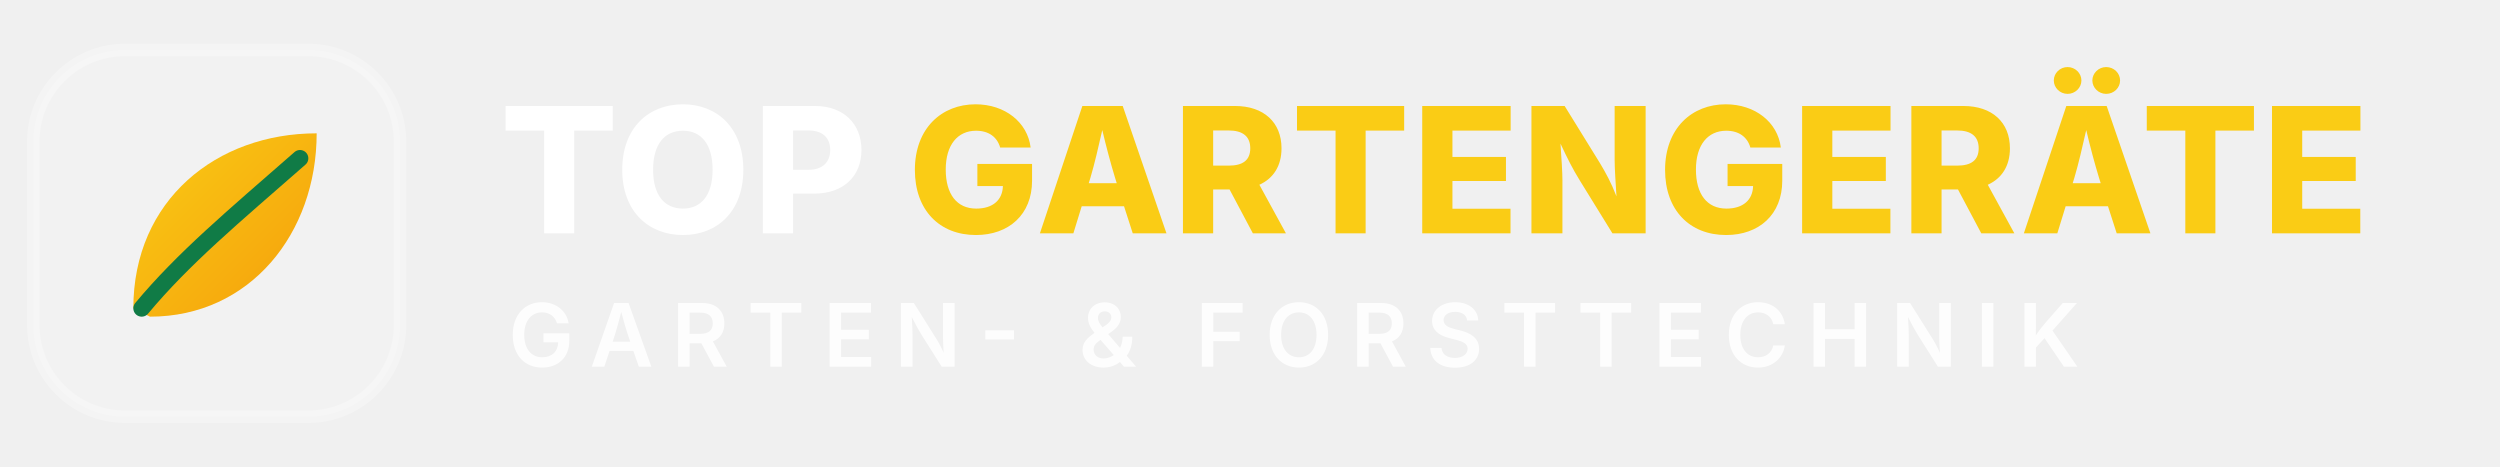
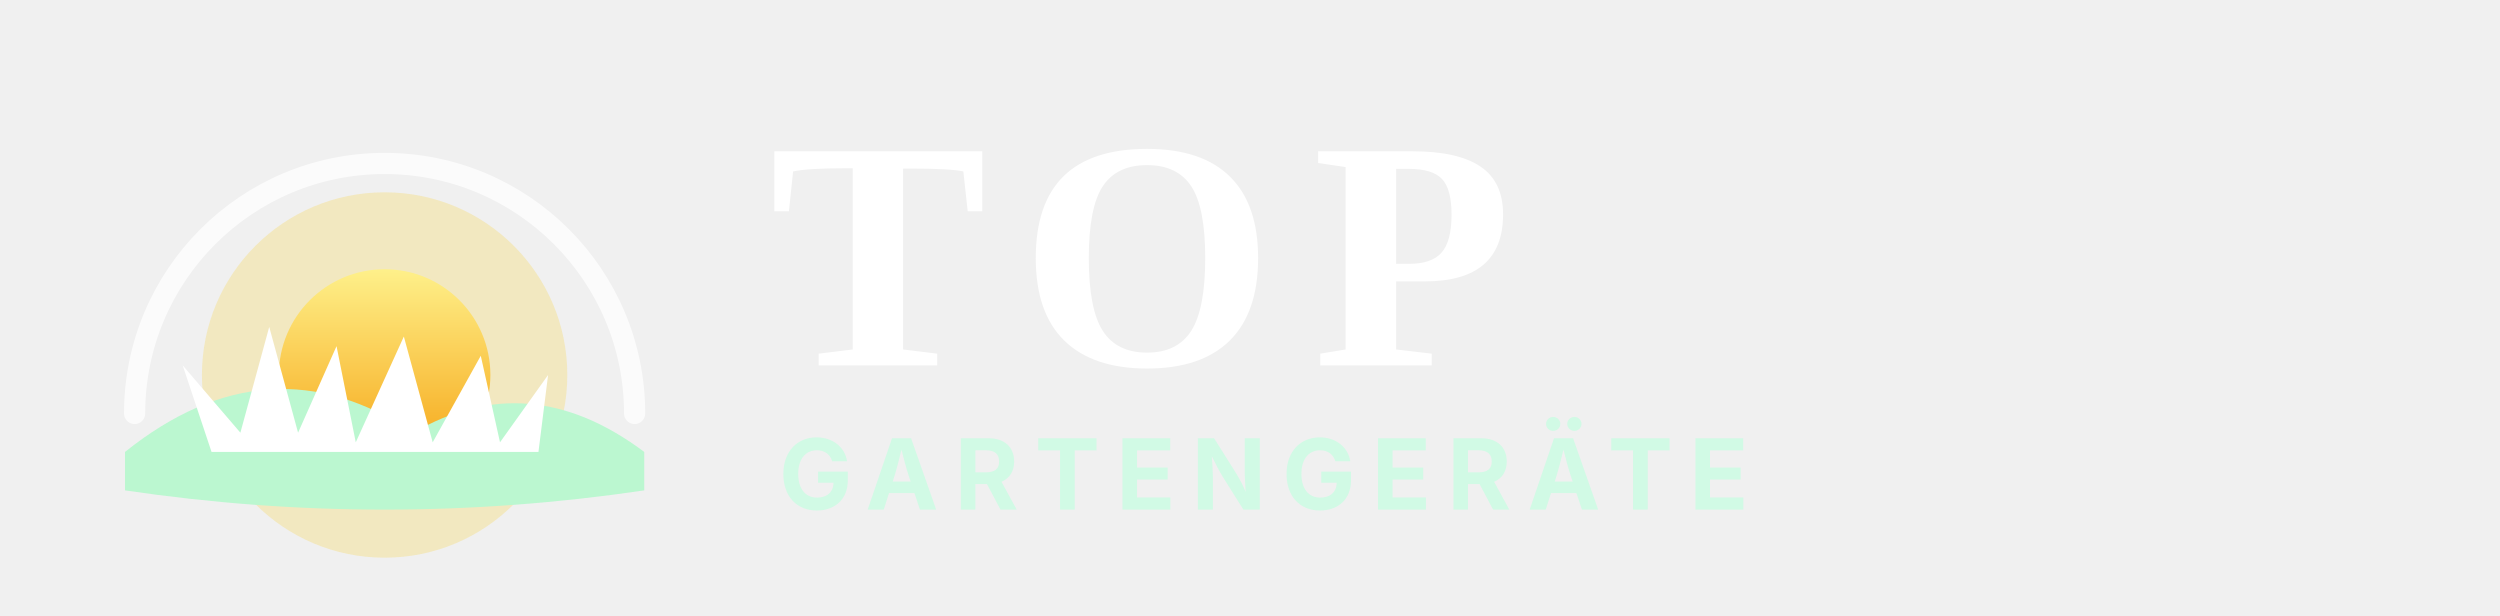
- <svg xmlns="http://www.w3.org/2000/svg" viewBox="0 0 300 56" width="300" height="56" role="img" aria-label="Top Gartengeräte">
+ <svg xmlns="http://www.w3.org/2000/svg" viewBox="0 0 260 64" width="260" height="64" role="img" aria-label="Top Gartengeräte">
  <defs>
-     <linearGradient id="leafLight" x1="0%" y1="0%" x2="100%" y2="100%">
-       <stop offset="0%" stop-color="#facc15" />
+     <linearGradient id="sunGlowLight" x1="0%" y1="0%" x2="0%" y2="100%">
+       <stop offset="0%" stop-color="#fef08a" />
      <stop offset="100%" stop-color="#f59e0b" />
    </linearGradient>
  </defs>
-   <g transform="translate(4, 6)">
-     <rect x="0" y="0" width="44" height="44" rx="11" fill="rgba(255,255,255,0.14)" stroke="rgba(255,255,255,0.28)" stroke-width="1.5" />
-     <path d="M12 31 C12 18, 22 10, 34 10 C34 22, 26 32, 14 32 Z" fill="url(#leafLight)" />
-     <path d="M13 31 C18 25, 24 20, 32 13" fill="none" stroke="#107b46" stroke-width="2" stroke-linecap="round" />
+   <g transform="translate(6, 5)">
+     <path d="M8 38 A26 26 0 1 1 60 38" fill="none" stroke="rgba(255,255,255,0.75)" stroke-width="2.2" stroke-linecap="round" />
+     <circle cx="34" cy="34" r="19" fill="#facc15" opacity="0.22" />
+     <circle cx="34" cy="34" r="11" fill="url(#sunGlowLight)" />
+     <path d="M7 42 Q22 30 37 40 Q49 33 61 42 L61 46 Q34 50 7 46 Z" fill="#bbf7d0" />
+     <path d="M16 42 L13 33 L19 40 L22 29 L25 40 L29 31 L31 41 L36 30 L39 41 L44 32 L46 41 L51 34 L50 42 Z" fill="#ffffff" />
  </g>
-   <text x="60" y="28" font-family="Inter, -apple-system, BlinkMacSystemFont, 'Segoe UI', Roboto, sans-serif" font-size="21" font-weight="800" letter-spacing="0.3" fill="#ffffff">
-     TOP <tspan fill="#facc15">GARTENGERÄTE</tspan>
-   </text>
-   <text x="61" y="44" font-family="Inter, -apple-system, BlinkMacSystemFont, 'Segoe UI', Roboto, sans-serif" font-size="10.5" font-weight="600" letter-spacing="2.2" fill="rgba(255,255,255,0.88)">
-     GARTEN- &amp; FORSTTECHNIK
-   </text>
+   <text x="80" y="38" font-family="Georgia, 'Times New Roman', serif" font-size="34" font-weight="700" letter-spacing="4" fill="#ffffff">TOP</text>
+   <text x="81" y="53" font-family="Inter, -apple-system, BlinkMacSystemFont, 'Segoe UI', Roboto, sans-serif" font-size="10.2" font-weight="700" letter-spacing="1.65" fill="#d1fae5">GARTENGERÄTE</text>
</svg>
